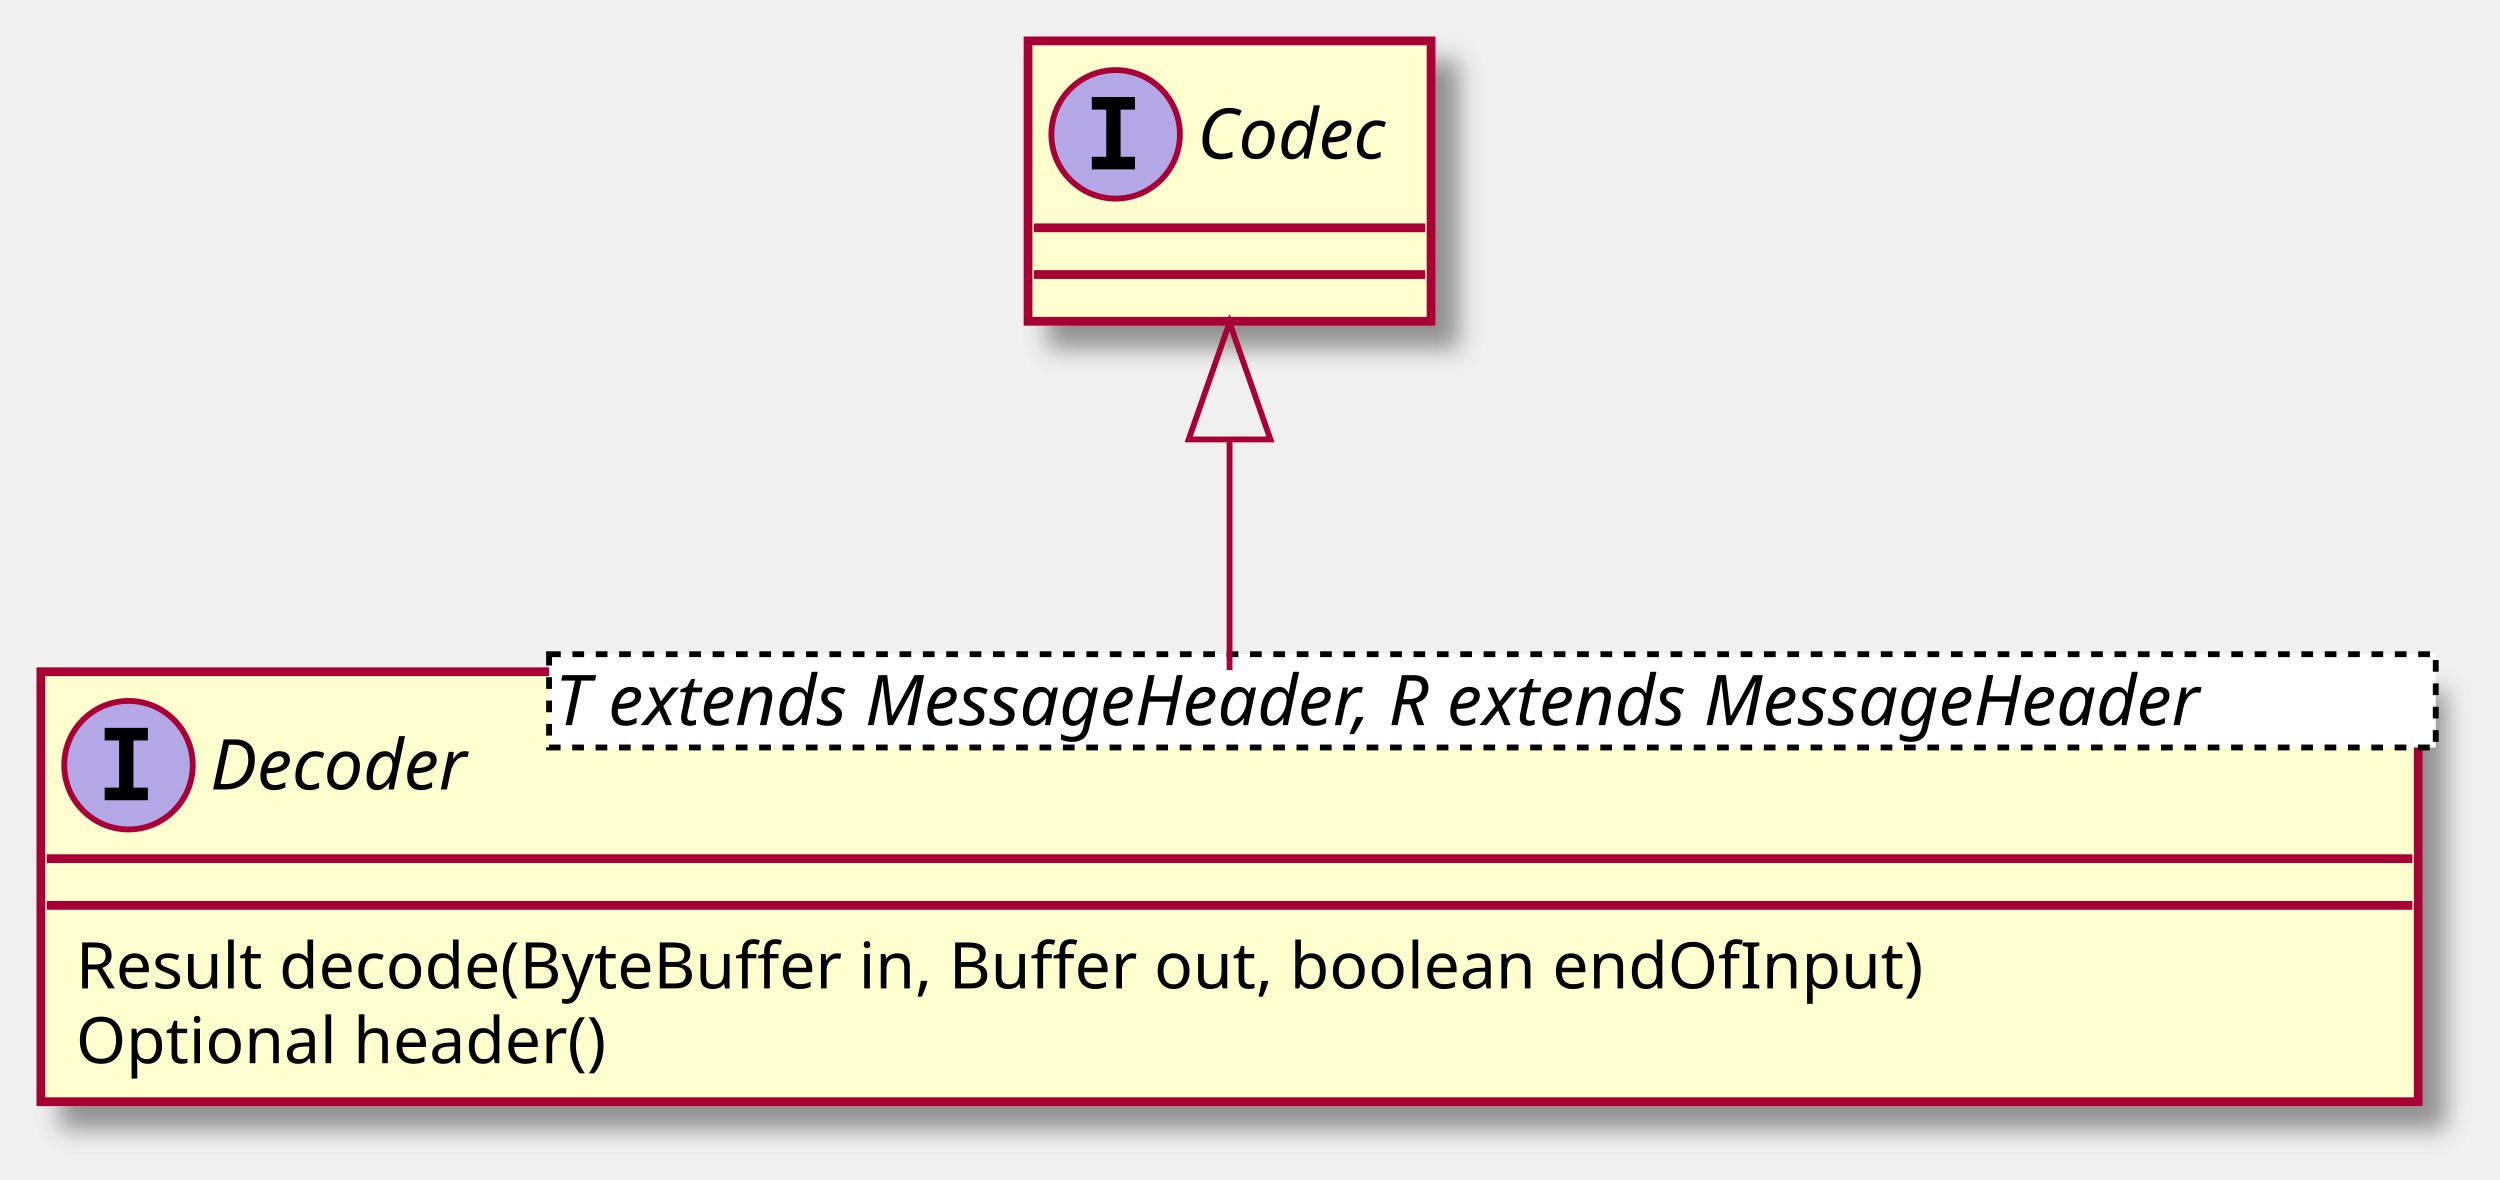
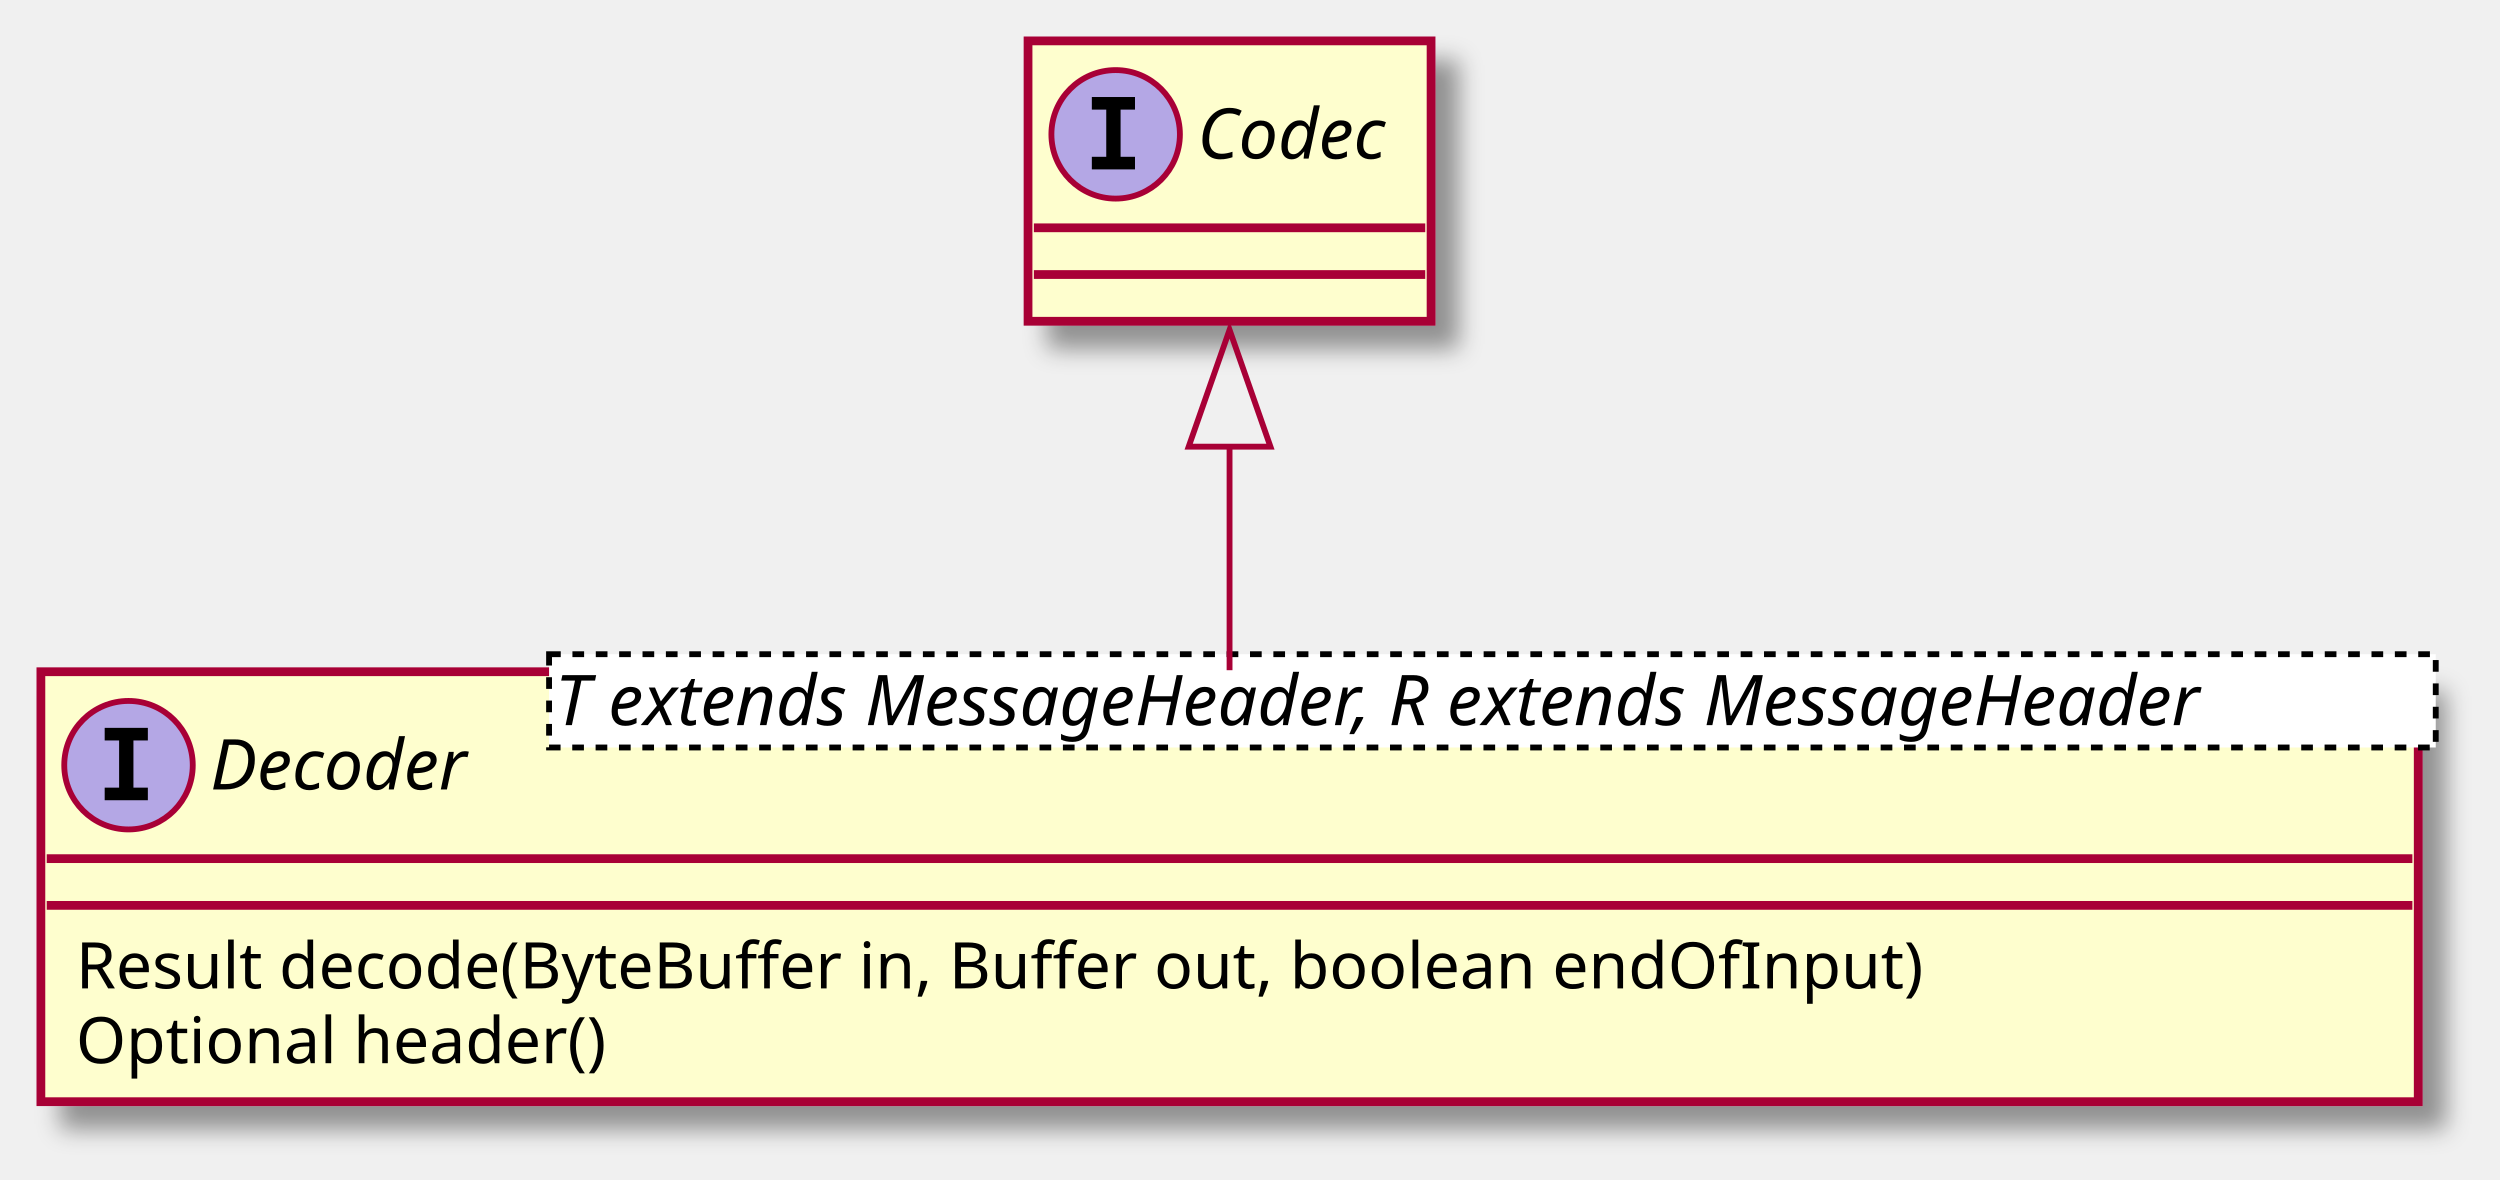
<svg xmlns="http://www.w3.org/2000/svg" contentScriptType="application/ecmascript" contentStyleType="text/css" height="202px" preserveAspectRatio="none" style="width:428px;height:202px;background:#FFFFFF;" version="1.1" viewBox="0 0 428 202" width="428px" zoomAndPan="magnify">
  <defs>
    <filter height="300%" id="fkw3rvc61qgus" width="300%" x="-1" y="-1">
      <feGaussianBlur result="blurOut" stdDeviation="2.0" />
      <feColorMatrix in="blurOut" result="blurOut2" type="matrix" values="0 0 0 0 0 0 0 0 0 0 0 0 0 0 0 0 0 0 .4 0" />
      <feOffset dx="4.0" dy="4.0" in="blurOut2" result="blurOut3" />
      <feBlend in="SourceGraphic" in2="blurOut3" mode="normal" />
    </filter>
  </defs>
  <g>
    <rect codeLine="2" fill="#FEFECE" filter="url(#fkw3rvc61qgus)" height="73.609" id="Decoder" style="stroke:#A80036;stroke-width:1.5;" width="407" x="7" y="115" />
    <ellipse cx="22" cy="131" fill="#B4A7E5" rx="11" ry="11" style="stroke:#A80036;stroke-width:1.0;" />
    <path d="M17.922,126.766 L17.922,124.609 L25.312,124.609 L25.312,126.766 L22.844,126.766 L22.844,134.844 L25.312,134.844 L25.312,137 L17.922,137 L17.922,134.844 L20.391,134.844 L20.391,126.766 L17.922,126.766 Z " fill="#000000" />
    <text fill="#000000" font-family="sans-serif" font-size="12" font-style="italic" lengthAdjust="spacing" textLength="50" x="36" y="135.154">Decoder</text>
    <rect fill="#FFFFFF" height="15.969" style="stroke:#000000;stroke-width:1.0;stroke-dasharray:2.0,2.0;" width="323" x="94" y="112" />
    <text fill="#000000" font-family="sans-serif" font-size="12" font-style="italic" lengthAdjust="spacing" textLength="321" x="95" y="124.139">T extends MessageHeader, R extends MessageHeader</text>
    <line style="stroke:#A80036;stroke-width:1.5;" x1="8" x2="413" y1="147" y2="147" />
    <line style="stroke:#A80036;stroke-width:1.5;" x1="8" x2="413" y1="155" y2="155" />
    <text fill="#000000" font-family="sans-serif" font-size="11" lengthAdjust="spacing" textLength="340" x="13" y="169.21">Result decode(ByteBuffer in, Buffer out, boolean endOfInput)</text>
    <text fill="#000000" font-family="sans-serif" font-size="11" lengthAdjust="spacing" textLength="98" x="13" y="182.015">Optional header()</text>
    <rect codeLine="6" fill="#FEFECE" filter="url(#fkw3rvc61qgus)" height="48" id="Codec" style="stroke:#A80036;stroke-width:1.5;" width="69" x="176" y="7" />
    <ellipse cx="191" cy="23" fill="#B4A7E5" rx="11" ry="11" style="stroke:#A80036;stroke-width:1.0;" />
    <path d="M186.922,18.766 L186.922,16.609 L194.312,16.609 L194.312,18.766 L191.844,18.766 L191.844,26.844 L194.312,26.844 L194.312,29 L186.922,29 L186.922,26.844 L189.391,26.844 L189.391,18.766 L186.922,18.766 Z " fill="#000000" />
    <text fill="#000000" font-family="sans-serif" font-size="12" font-style="italic" lengthAdjust="spacing" textLength="37" x="205" y="27.154">Codec</text>
    <line style="stroke:#A80036;stroke-width:1.5;" x1="177" x2="244" y1="39" y2="39" />
    <line style="stroke:#A80036;stroke-width:1.5;" x1="177" x2="244" y1="47" y2="47" />
-     <path codeLine="8" d="M210.5,75.43 C210.5,88.33 210.5,102.32 210.5,114.71 " fill="none" id="Codec-backto-Decoder" style="stroke:#A80036;stroke-width:1.0;" />
-     <polygon fill="none" points="203.5,75.23,210.5,55.23,217.5,75.23,203.5,75.23" style="stroke:#A80036;stroke-width:1.0;" />
+     <path codeLine="8" d="M210.5,76.11 C210.5,88.84 210.5,102.57 210.5,114.74 " fill="none" id="Codec-backto-Decoder" style="stroke:#A80036;stroke-width:1.0;" />
+     <polygon fill="none" points="203.5,76.47,210.5,56.47,217.5,76.47,203.5,76.47" style="stroke:#A80036;stroke-width:1.0;" />
  </g>
</svg>
